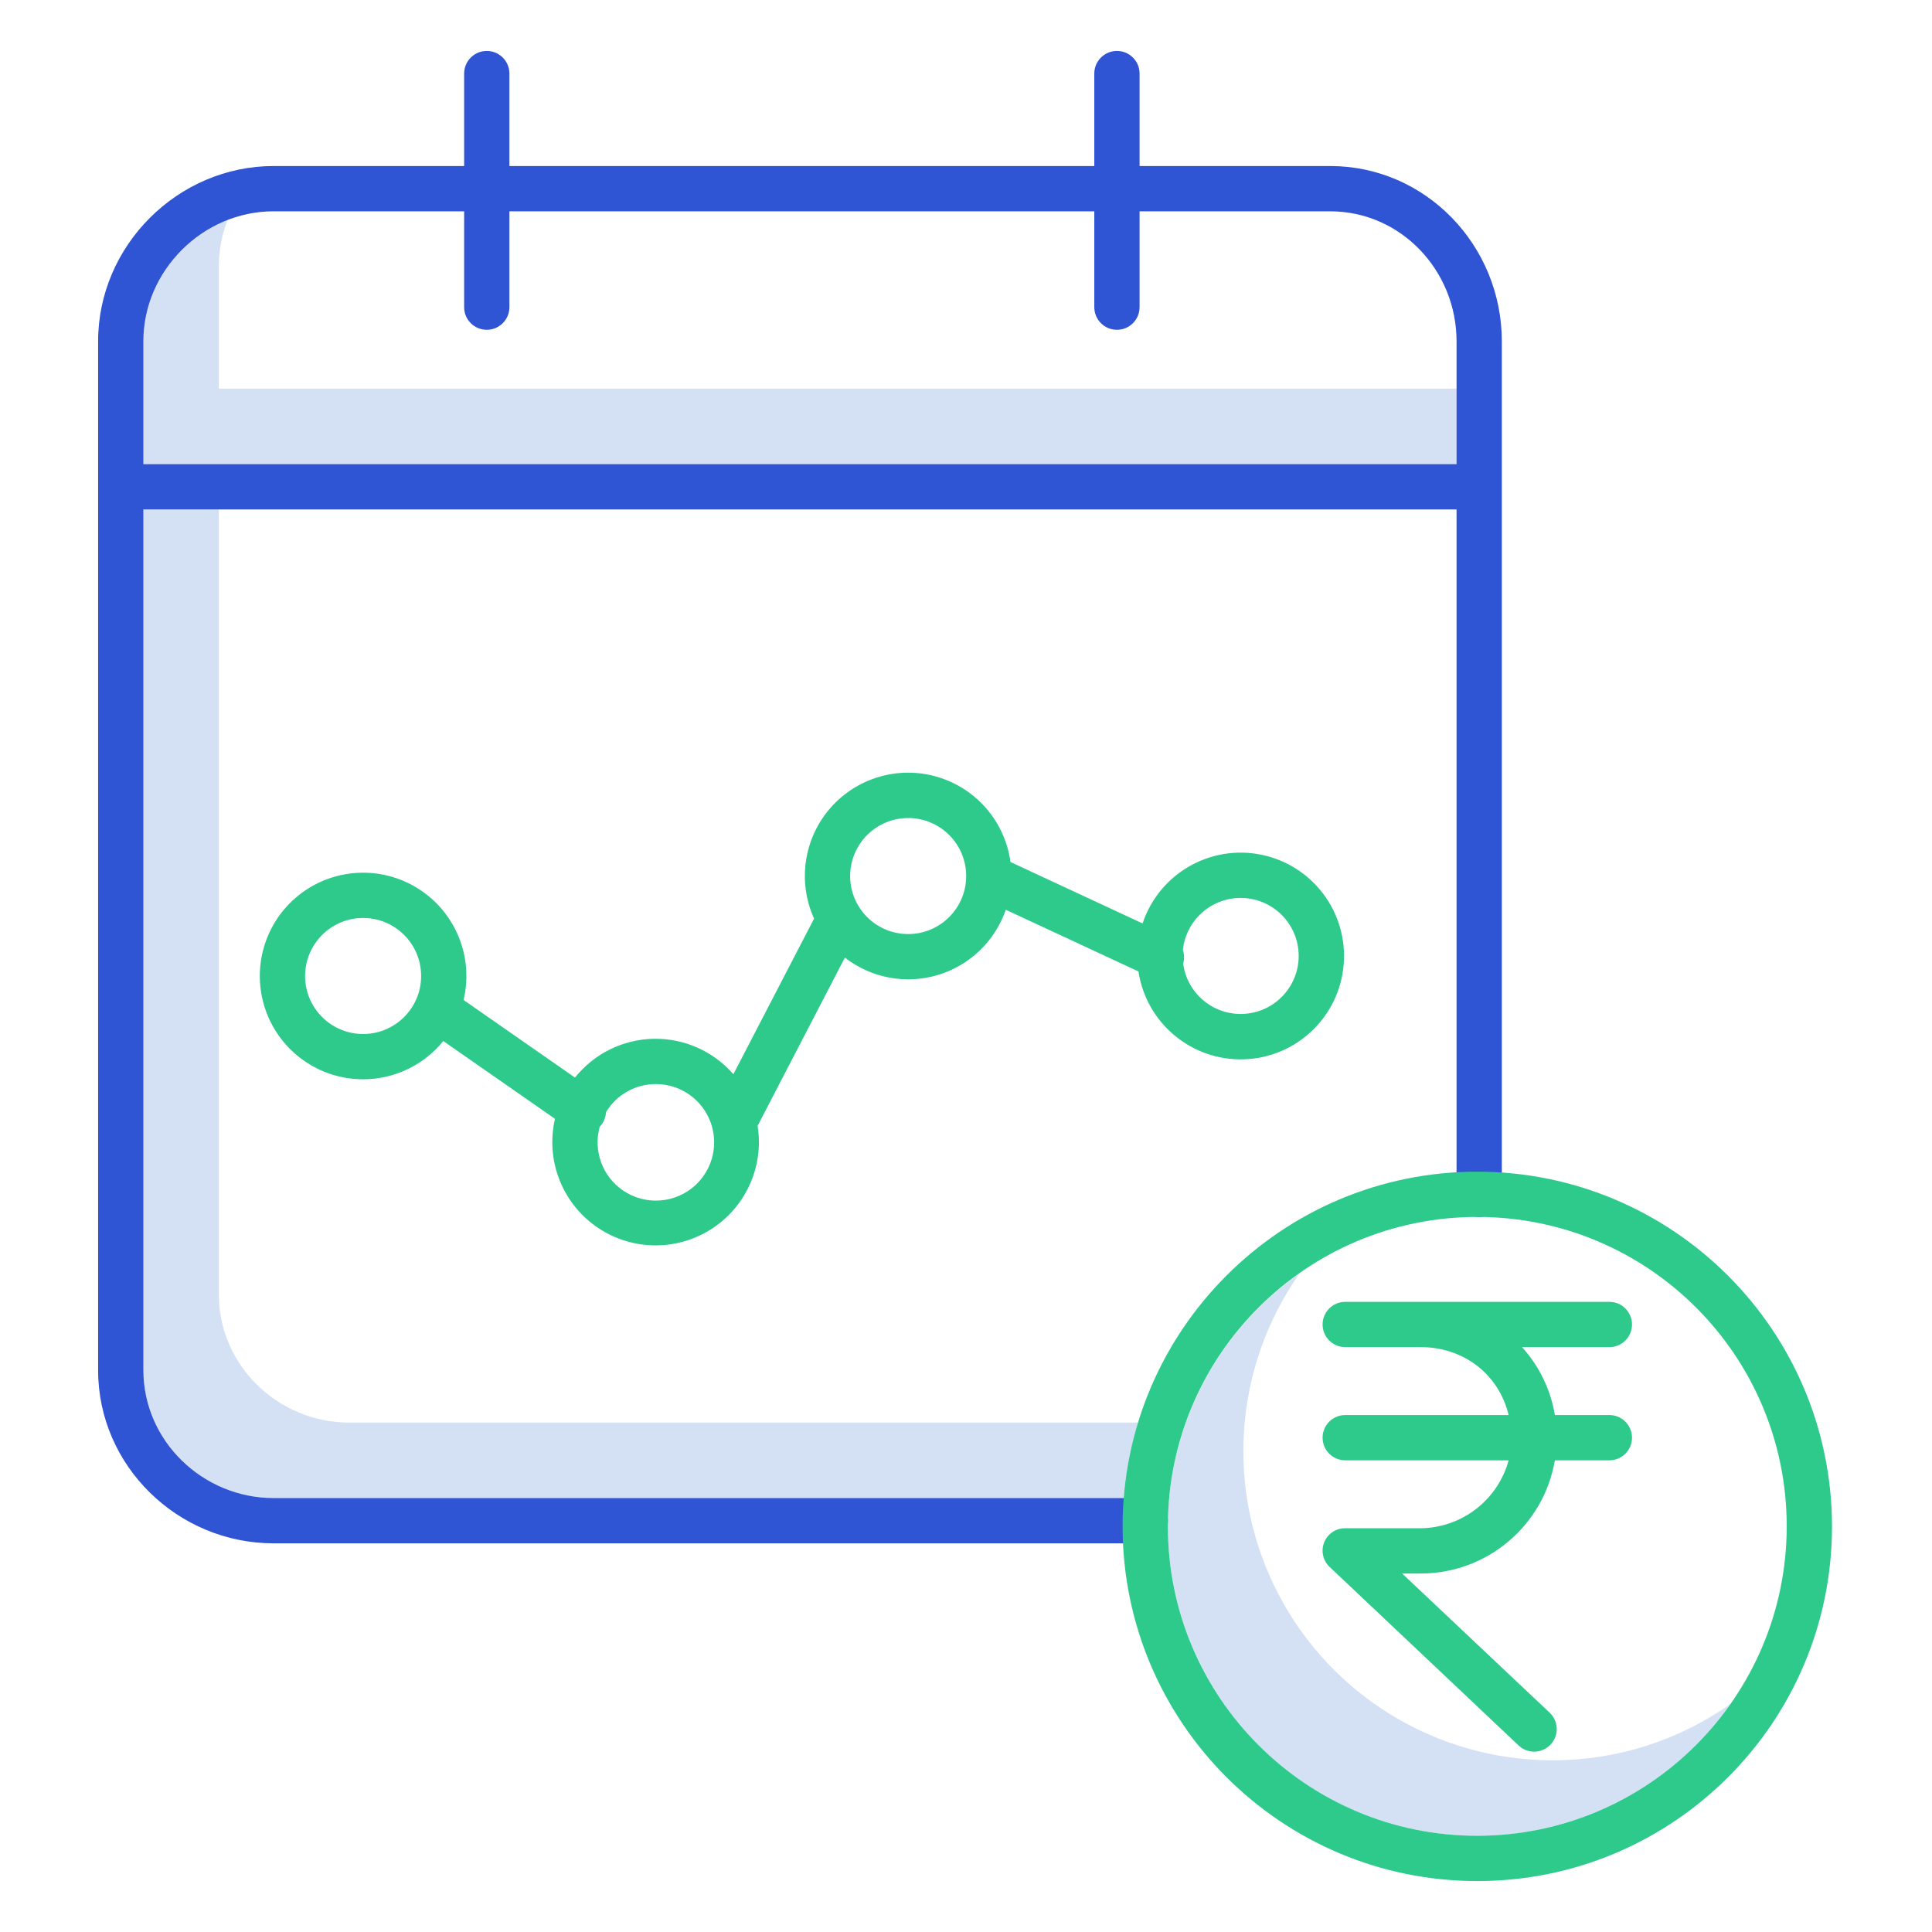
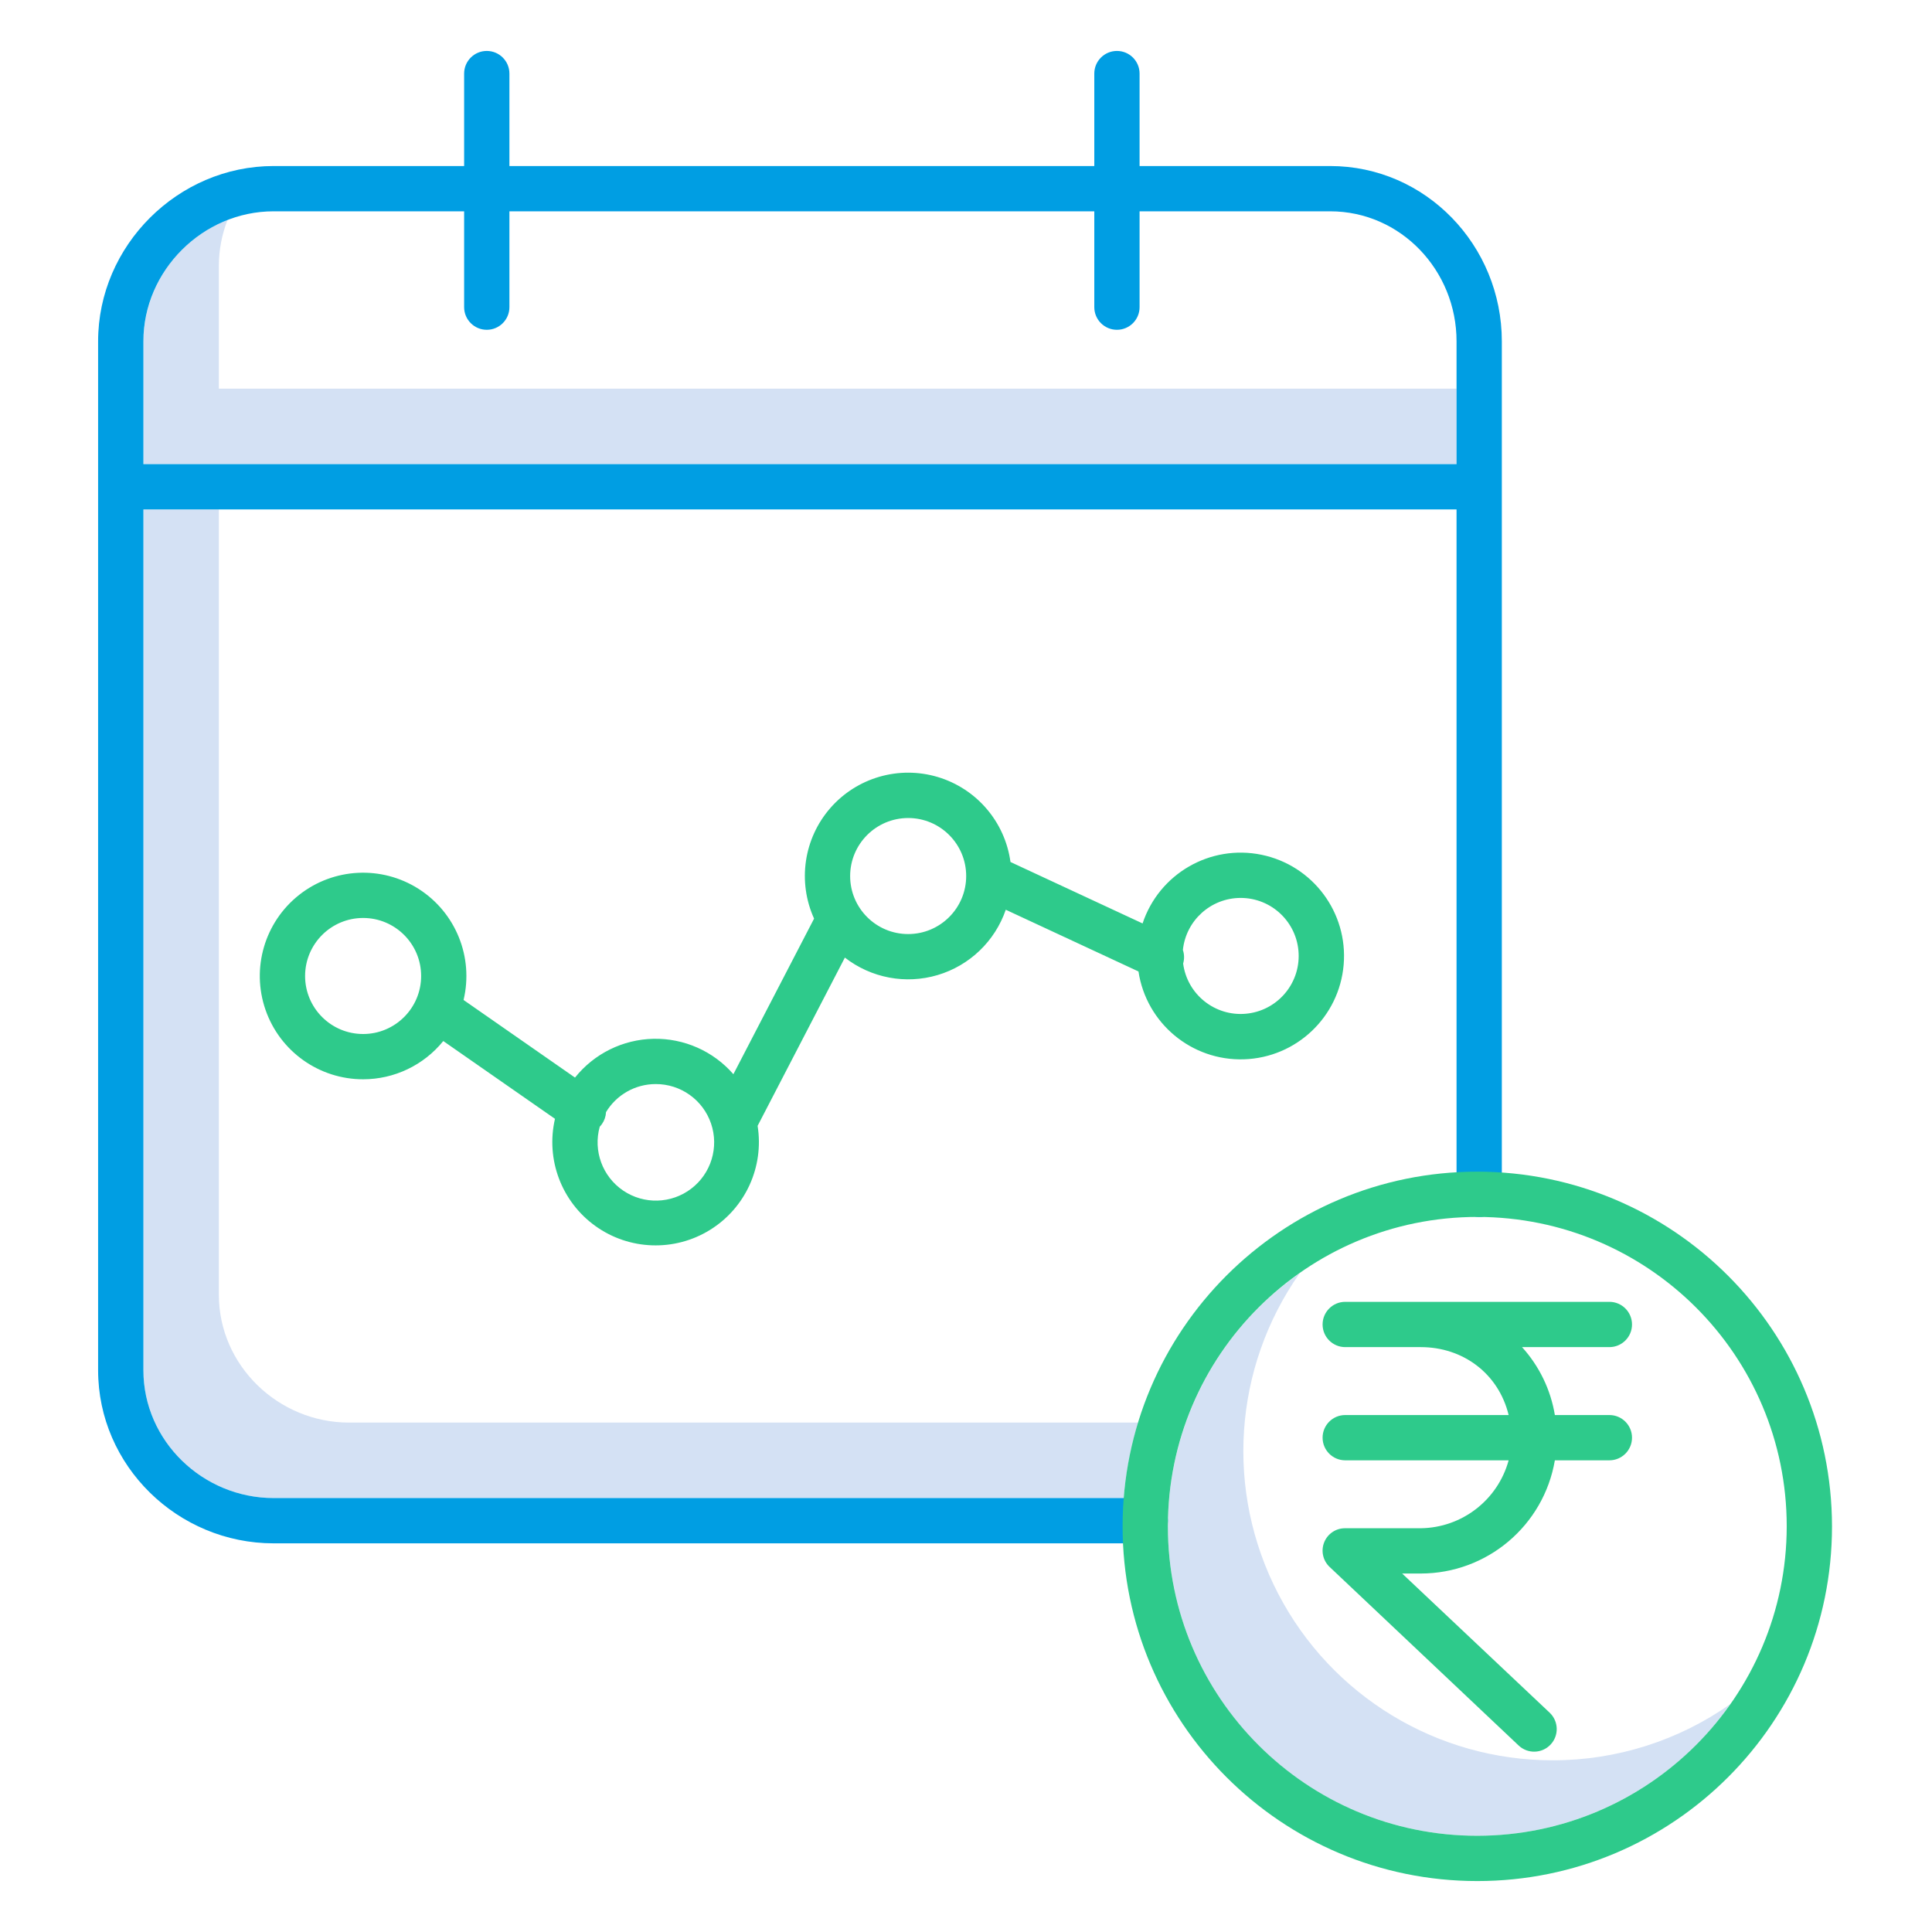
<svg xmlns="http://www.w3.org/2000/svg" id="Layer_1" data-name="Layer 1" viewBox="0 0 512 512" width="512" height="512">
  <path d="M58,103V70.45a33.448,33.448,0,0,1,2.292-12.14A34.893,34.893,0,0,0,38,90.45V123H386V103Z" style="fill:#d4e1f4" />
  <path d="M92.5,377C73.752,377,58,361.868,58,343.12V135H38V363.12C38,381.868,53.752,397,72.5,397H297.8a93.4,93.4,0,0,1,3.826-20Z" style="fill:#d4e1f4" />
  <path d="M411.5,466.5a81.934,81.934,0,0,1-67.078-129.078A81.96,81.96,0,1,0,458.578,451.578,81.521,81.521,0,0,1,411.5,466.5Z" style="fill:#d4e1f4" />
  <path d="M96.229,286.022a27.333,27.333,0,0,0,21.245-10.136l29.6,20.612a27.373,27.373,0,1,0,53.7,1.86L223.9,253.772a27.342,27.342,0,0,0,42.642-12.68l35.166,16.357a27.391,27.391,0,1,0,1.087-12.729l-35.008-16.283a27.371,27.371,0,1,0-52.047,15.006l-21.384,41.234a27.324,27.324,0,0,0-41.972.893L122.85,265.007a27.373,27.373,0,1,0-26.621,21.015ZM328.771,237.96a15.376,15.376,0,1,1-15.227,17.393,5.975,5.975,0,0,0-.067-3.6A15.4,15.4,0,0,1,328.771,237.96Zm-88.1-21.177a15.376,15.376,0,1,1-15.375,15.376A15.393,15.393,0,0,1,240.669,216.783Zm-66.926,70.505a15.445,15.445,0,1,1-14.809,11.3,6.042,6.042,0,0,0,.6-.723,5.967,5.967,0,0,0,1.064-3.138A15.364,15.364,0,0,1,173.743,287.288ZM96.229,243.271a15.376,15.376,0,1,1-15.376,15.375A15.392,15.392,0,0,1,96.229,243.271Z" style="fill:#2eca8b" />
  <path d="M426.5,357a6,6,0,0,0,0-12h-70a6,6,0,0,0,0,12h20.03c11.182,0,20.6,7,23.276,18H356.5a6,6,0,0,0,0,12h43.306a24.457,24.457,0,0,1-23.276,18H356.5a5.935,5.935,0,0,0-4.121,10.27l50.064,47.294a5.983,5.983,0,0,0,8.242-8.675L371.585,417h4.945a36.077,36.077,0,0,0,35.525-30H426.5a6,6,0,0,0,0-12H412.055a35.4,35.4,0,0,0-8.7-18Z" style="fill:#2eca8b" />
-   <path d="M352.5,44H302V19.5a6,6,0,0,0-12,0V44H135V19.5a6,6,0,0,0-12,0V44H72.5C47.136,44,26,65.085,26,90.45V363.12C26,388.485,47.136,409,72.5,409h231a6,6,0,0,0,0-12H72.5C53.752,397,38,381.868,38,363.12V135H386V316.5a6,6,0,0,0,12,0V90.45C398,65.085,377.864,44,352.5,44ZM386,123H38V90.45C38,71.7,53.752,56,72.5,56H123V81.4a6,6,0,0,0,12,0V56H290V81.4a6,6,0,0,0,12,0V56h50.5C371.248,56,386,71.7,386,90.45Z" style="fill:#2f55d4" />
+   <path d="M352.5,44H302V19.5a6,6,0,0,0-12,0V44H135V19.5a6,6,0,0,0-12,0V44H72.5C47.136,44,26,65.085,26,90.45V363.12C26,388.485,47.136,409,72.5,409h231a6,6,0,0,0,0-12H72.5C53.752,397,38,381.868,38,363.12V135H386V316.5a6,6,0,0,0,12,0V90.45C398,65.085,377.864,44,352.5,44ZM386,123H38V90.45C38,71.7,53.752,56,72.5,56H123V81.4a6,6,0,0,0,12,0V56H290V81.4a6,6,0,0,0,12,0V56h50.5C371.248,56,386,71.7,386,90.45Z" style="fill:#009ee3" />
  <path d="M391.5,310.5a94,94,0,1,0,94,94A94.106,94.106,0,0,0,391.5,310.5Zm0,176a82,82,0,1,1,82-82A82.093,82.093,0,0,1,391.5,486.5Z" style="fill:#2eca8b" />
</svg>
